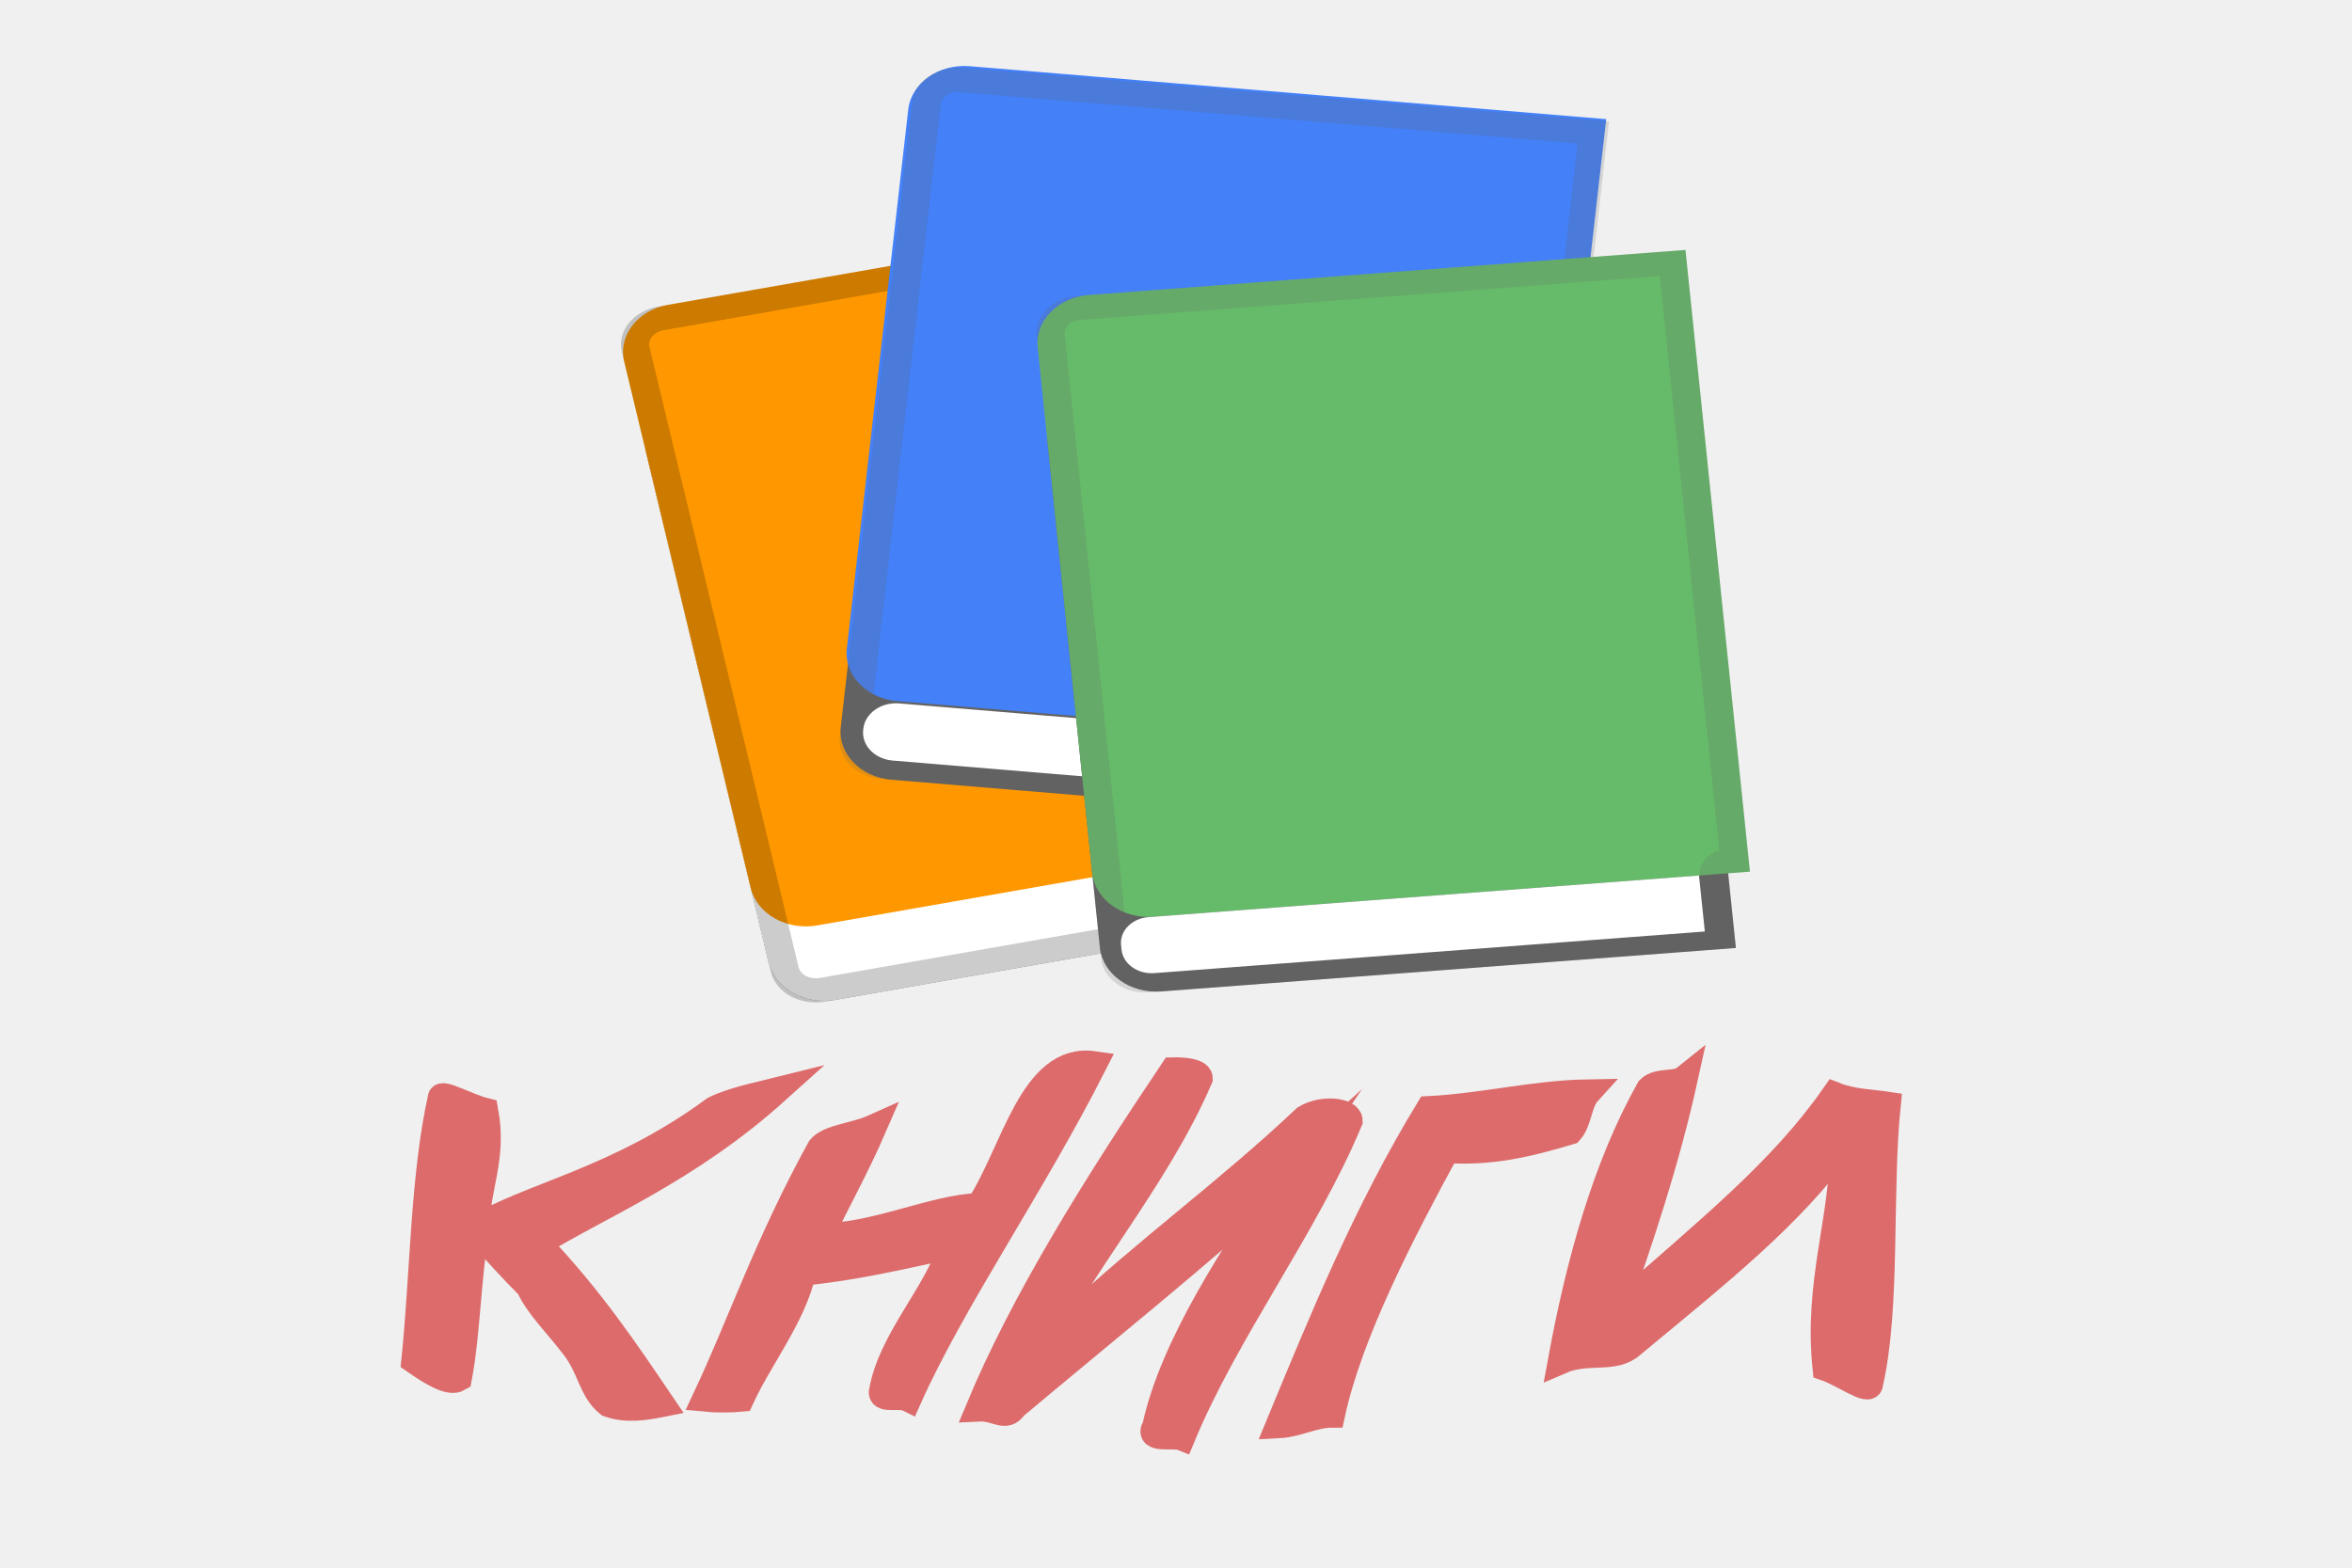
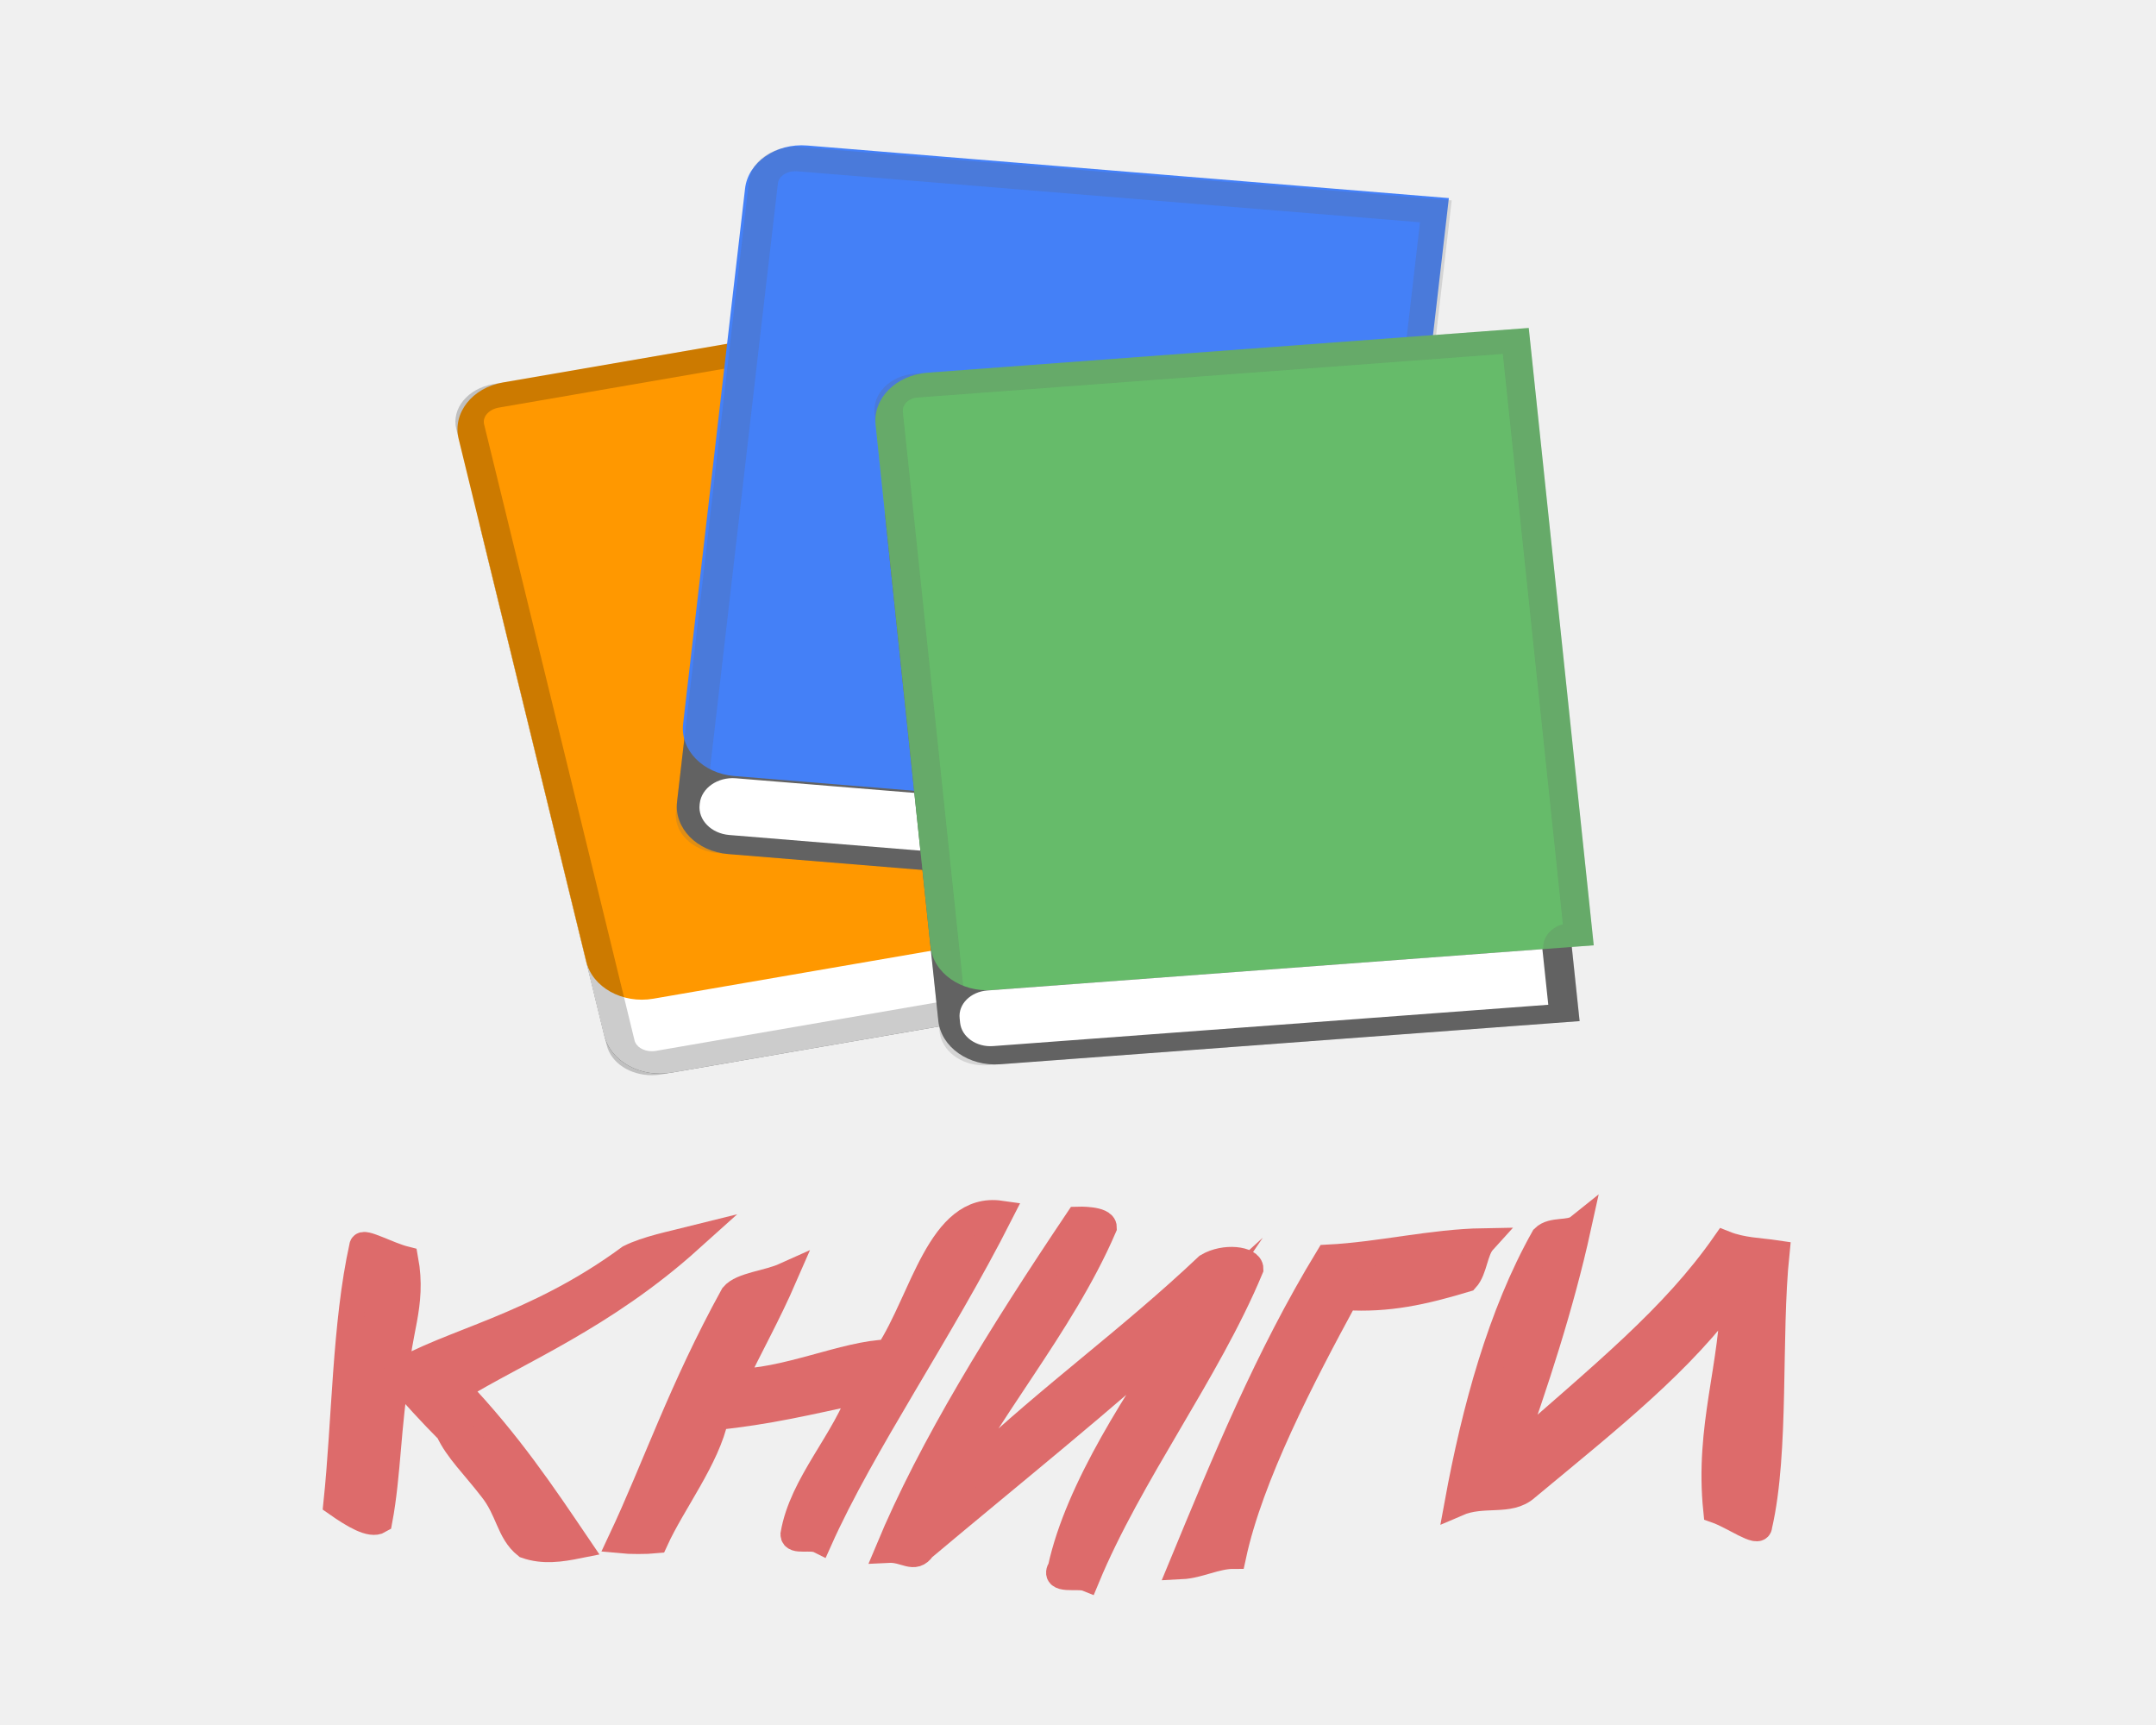
- <svg xmlns="http://www.w3.org/2000/svg" width="120" height="80" style="vertical-align:top;">
-   <g transform="scale(0.48 0.41) translate(62 2) ">
+ <svg xmlns="http://www.w3.org/2000/svg" width="100" height="80">
+   <g transform="scale(0.44 0.37) translate(44 12)">
    <path d="M90.74,109.32l-63.97,13.13c-3.25,0.67-6.42-1.43-7.08-4.67L6.72,54.6 c-0.67-3.25,1.43-6.42,4.67-7.08l63.97-13.13L90.74,109.32z" style="fill:#626262;" />
    <path d="M90.74,109.32l-63.97,13.13c-3.25,0.67-6.42-1.43-7.08-4.67L6.72,54.6 c-0.67-3.25,1.43-6.42,4.67-7.08l63.97-13.13L90.74,109.32z" style="fill:#fff;" />
    <path d="M91.25,99.56l-66.38,13.62c-3.25,0.67-6.42-1.43-7.08-4.67L4.35,43.02 c-0.67-3.25,1.43-6.42,4.67-7.08L75.4,22.32L91.25,99.56z" style="fill:#FF9800;" />
    <path d="M73.06,25.86l14.66,71.41c-0.56,0.23-1.04,0.62-1.38,1.13c-0.44,0.66-0.59,1.48-0.43,2.25 l1.3,6.33l-62.07,12.74c-0.14,0.03-0.29,0.04-0.44,0.04c-0.89,0-1.65-0.57-1.81-1.35l-1.9-9.27L9.41,52.75L7.03,41.18 c-0.19-0.94,0.5-1.87,1.55-2.09L73.06,25.86 M75.4,22.32L7.98,36.15c-2.67,0.55-4.41,3.07-3.88,5.63l2.38,11.57l11.58,56.4 l1.9,9.27c0.46,2.22,2.47,3.75,4.75,3.75c0.34,0,0.69-0.03,1.04-0.11l65.01-13.34l-1.9-9.27l2.41-0.49L75.4,22.32L75.4,22.32z" style="opacity:0.2;fill:#000;" />
    <path d="M97.95,101.4l-65.19-6.35c-3.3-0.32-5.71-3.26-5.39-6.55l6.3-64.73c0.32-3.3,3.26-5.71,6.55-5.39 l65.19,6.35L97.95,101.4z" style="fill:#626262;" />
    <path d="M101.04,91.86l-67.64-6.59c-3.3-0.32-5.71-3.26-5.39-6.55l6.53-67.09 c0.32-3.3,3.26-5.71,6.55-5.39l67.64,6.59L101.04,91.86z" style="fill:#4480F7;" />
    <path d="M39.84,9.46c0.07,0,0.14,0,0.21,0.01l65.64,6.39l-7.11,73c-0.6,0.06-1.17,0.29-1.65,0.68 c-0.63,0.52-1.02,1.26-1.1,2.07l-0.63,6.44L32.02,91.9c-0.52-0.05-0.99-0.29-1.32-0.67c-0.17-0.2-0.45-0.63-0.4-1.21l0.92-9.48 l5.62-57.71L38,10.99C38.08,10.12,38.87,9.46,39.84,9.46 M39.84,6.4c-2.51,0-4.65,1.83-4.88,4.29L33.8,22.53l-5.62,57.71 l-0.92,9.48C27,92.34,29,94.68,31.72,94.94l66.23,6.45l0.92-9.48l2.46,0.24l7.7-79.03L40.34,6.43C40.17,6.41,40,6.4,39.84,6.4 L39.84,6.4z" style="opacity:0.2;fill:#626262;" />
    <path d="M94.9,98.7l-62.03-6.04c-1.9-0.19-3.3-1.89-3.12-3.79l0.02-0.2 c0.19-1.9,1.89-3.3,3.79-3.12l62.03,6.04L94.9,98.7z" style="fill:#fff;" />
    <path d="M122.51,115.99l-61.09,5.41c-3.3,0.29-6.21-2.15-6.51-5.45l-5.59-63.13 c-0.29-3.3,2.15-6.21,5.45-6.51l61.09-5.41L122.51,115.99z" style="fill:#626262;" />
    <path d="M124,106.49l-63.4,5.61c-3.3,0.29-6.21-2.15-6.51-5.45L48.3,41.23 c-0.29-3.3,2.15-6.21,5.45-6.51l63.4-5.61L124,106.49z" style="fill:#66BB6A;" />
    <path d="M114.42,32.36l6.33,71.49c-1.3,0.42-2.18,1.7-2.06,3.12l0.56,6.3l-59.43,5.26 c-0.05,0-0.1,0.01-0.15,0.01c-0.85,0-1.57-0.67-1.65-1.52l-0.82-9.29l-5-56.51l-1.03-11.59c-0.08-0.91,0.6-1.72,1.51-1.8 L114.42,32.36 M117.15,29.11l-64.73,5.73c-2.56,0.23-4.46,2.49-4.23,5.05l1.03,11.59l5,56.51l0.82,9.29 c0.21,2.42,2.25,4.25,4.64,4.25c0.14,0,0.28-0.01,0.42-0.02l62.42-5.53l-0.82-9.29l2.31-0.2L117.15,29.11L117.15,29.11z" style="opacity:0.2;fill:#626262;" />
    <path d="M119.21,113.94l-58.52,5.18c-1.76,0.16-3.32-1.15-3.48-2.91l-0.05-0.58 c-0.16-1.76,1.15-3.32,2.91-3.48l58.52-5.18L119.21,113.94z" style="fill:#fff;" />
  </g>
-   <g style="stroke-miterlimit:10;stroke-width:3px" transform="scale(0.45 0.45) translate(42 50)" fill="#dd6b6b" stroke="#dd6b6b" stroke-width="2">
+   <g style="stroke-miterlimit:10;stroke-width:3px" transform="scale(0.4 0.4) translate(34 70)" fill="#dd6b6b" stroke="#dd6b6b" stroke-width="2">
    <path d="M46,73.7c-2,0.5-5,1.1-7,2.1c-11,8.1-21,9.8-27,13.5c0-4.6,2-7.9,1-13.3c-2-0.5-5-2.2-5-1.5c-2,9-2,20.3-3,29.8c2,1.4,4,2.6,5,2c1-5.3,1-11.5,2-16.9c2,2.3,4,4.5,6,6.5c1,2.2,3,4.1,5,6.7c2,2.5,2,5,4,6.6c2,0.7,4,0.4,6,0c-4-5.9-8-11.9-14-18.2C26,86.7,36,82.7,46,73.7L46,73.7z" />
    <path d="M69,86.8c-5,0.1-12,3.5-18,3.4c2-4.2,4-7.7,6-12.3c-2,0.9-5,1.1-6,2.3c-6,10.9-9,19.9-13,28.4c1,0.1,3,0.1,4,0c2-4.4,6-9.5,7-14.3c6-0.6,11-1.8,17-3.1c-2,5.9-7,10.8-8,16.7c0,0.9,2,0.2,3,0.7c5-11.2,14-24.1,21-37.9C75,69.7,73,80.7,69,86.8L69,86.8z" />
    <path d="M75,104.5c5-10.6,14-20.6,19-32.2c0-1-3-0.9-3-0.9c-9,13.4-17,26.3-22,38.3c2-0.1,3,1.3,4-0.2c10-8.4,21-17.2,31-26.3c-6,8.8-13,19.4-15,28.6c-1,1.6,2,0.8,3,1.2c5-12.1,14-23.9,19-35.9c0-1.1-3-1.5-5-0.3c-9,8.5-18,14.9-27,23.4C78,101.8,76,102.9,75,104.5C75,104.5,75,104.5,75,104.5z" />
    <path d="M103,111.6c2-0.1,4-1.2,6-1.2c2-9.3,8-20.8,13-30c5,0.3,9-0.6,14-2.1c1-1.1,1-3.3,2-4.4c-6,0.1-12,1.6-18,1.9C113,87.3,108,99.5,103,111.6C103,111.6,103,111.6,103,111.6z" />
    <path d="M166,74.2c-6,8.6-14,15-25,24.7c3-8.4,6-17.5,8-26.6c-1,0.8-3,0.2-4,1.2c-5,8.9-8,19.9-10,30.8c3-1.3,6,0,8-1.8c10-8.3,18-14.6,24-22.9c0,8.7-3,15.8-2,25.5c2,0.7,5,2.9,5,1.8c2-8.7,1-21.9,2-31.6C170,75,168,75,166,74.2L166,74.2z" />
  </g>
</svg>
